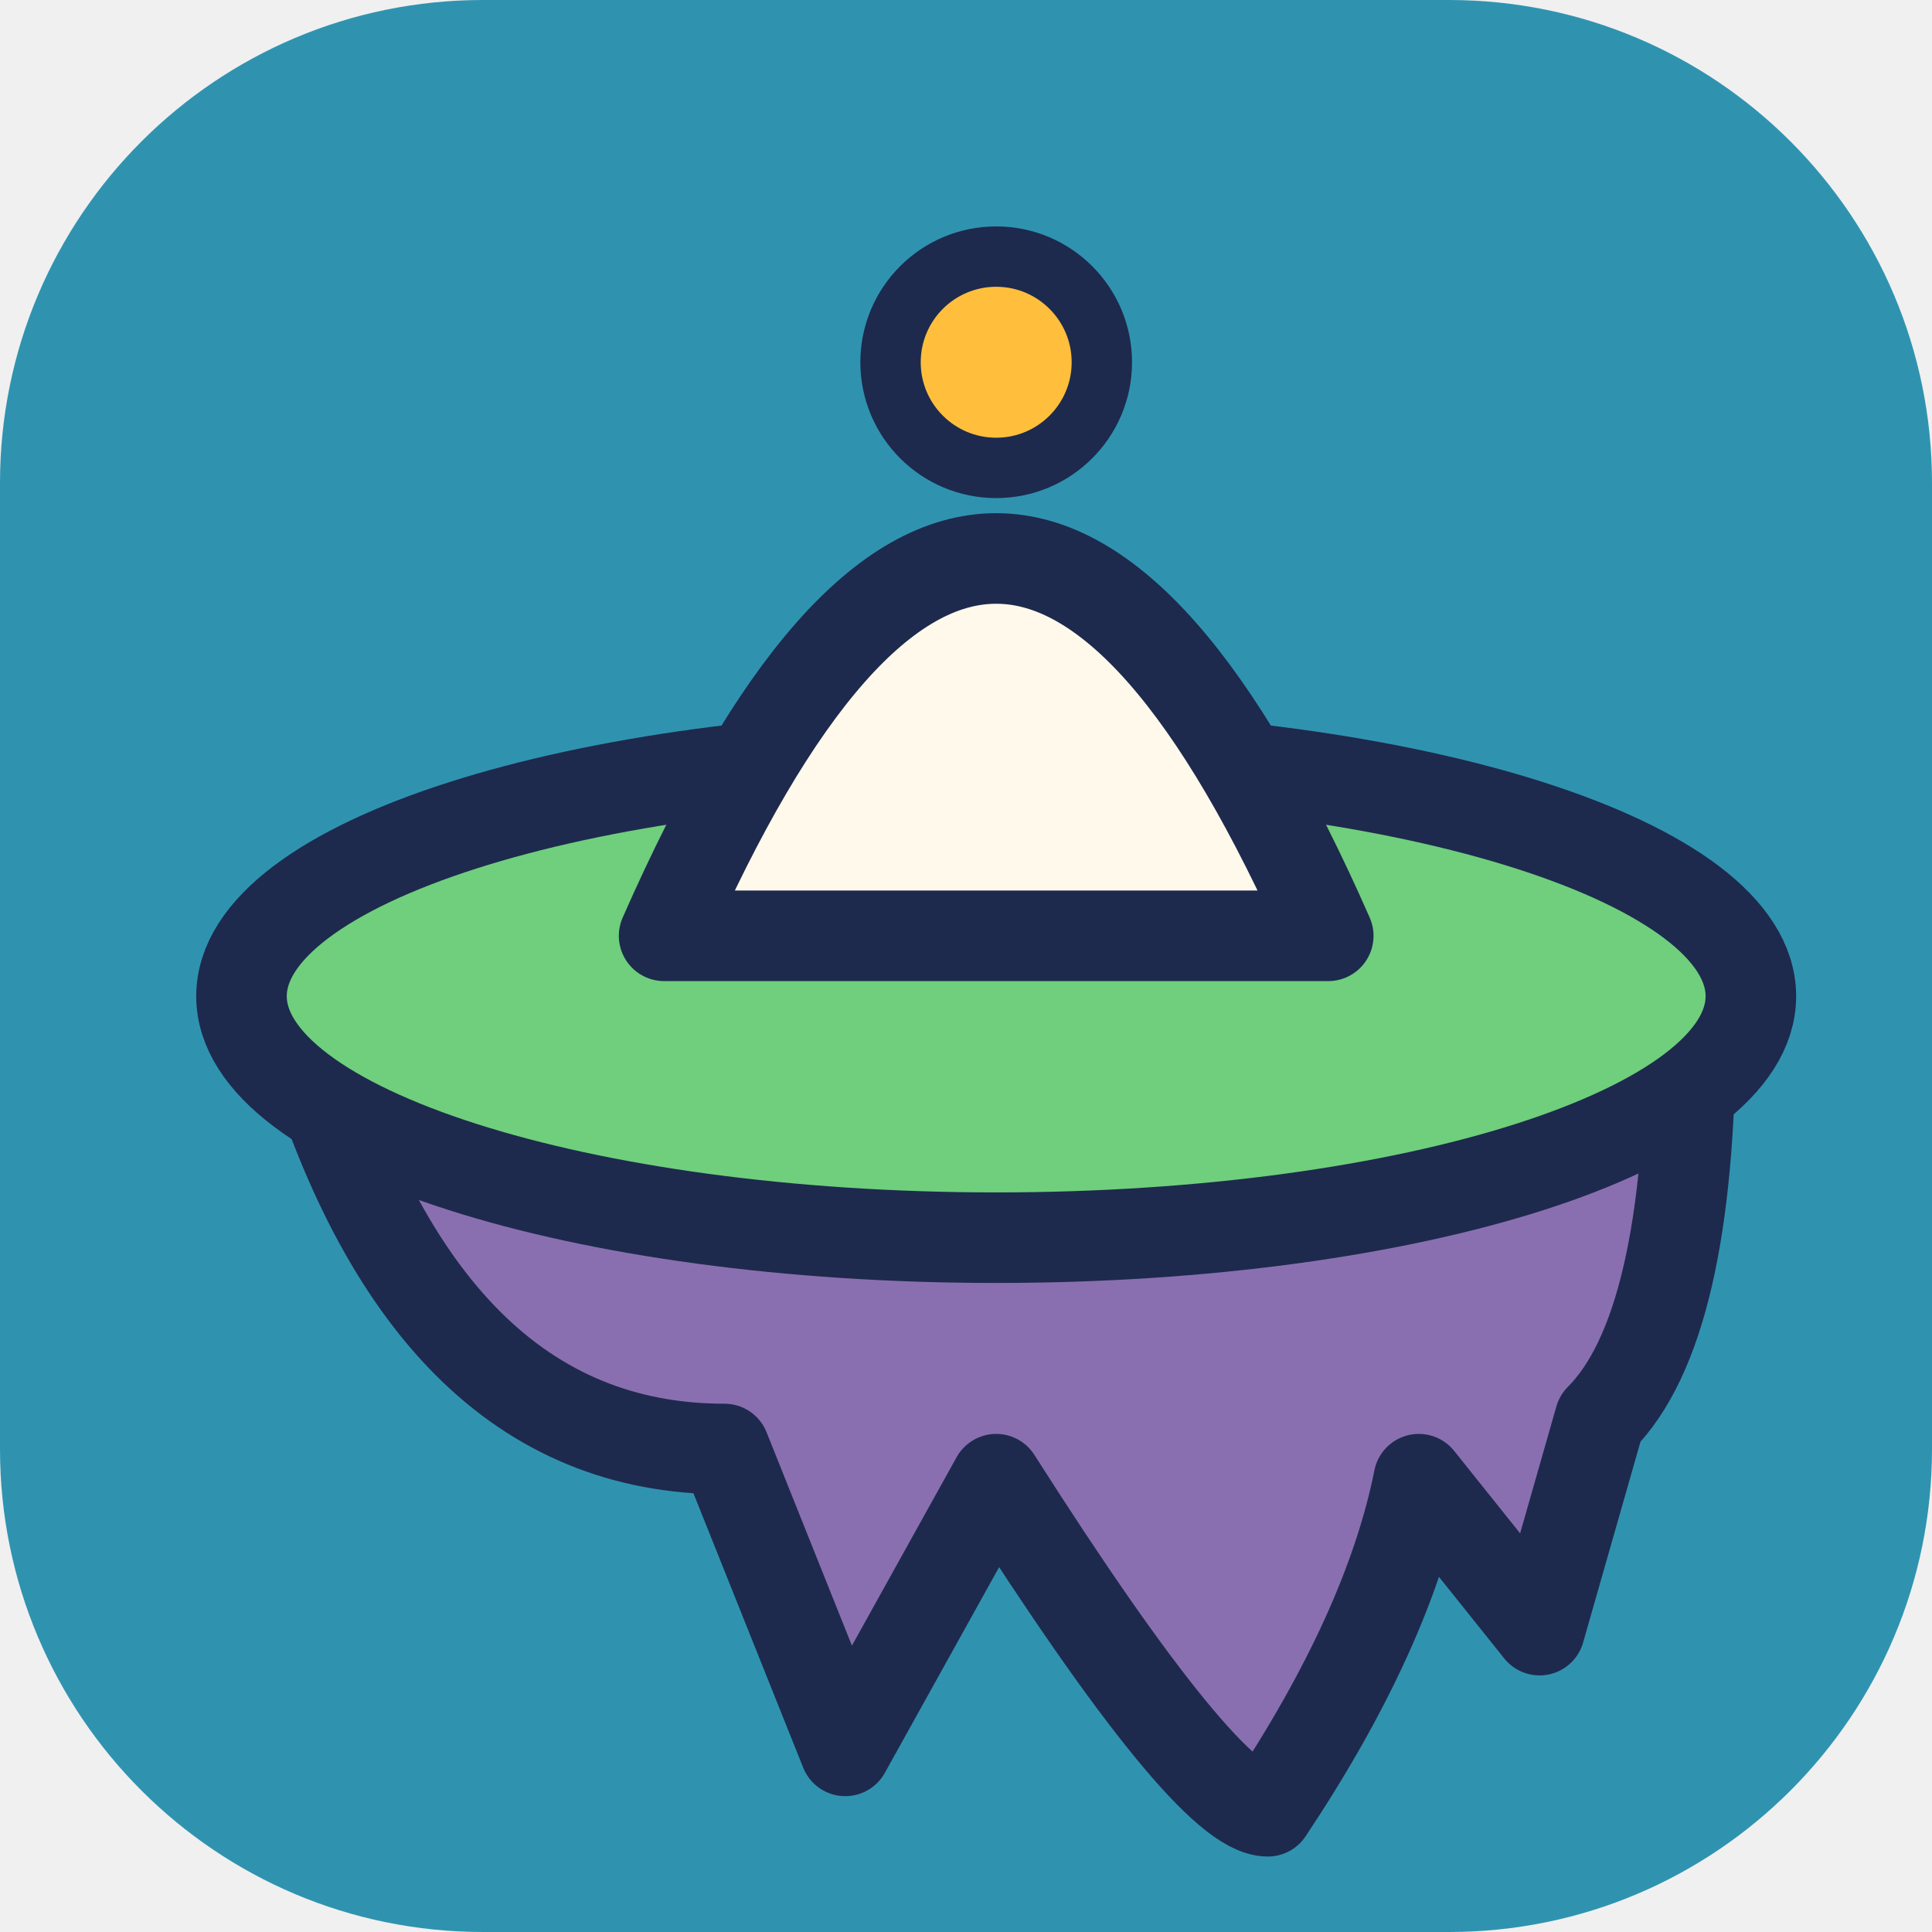
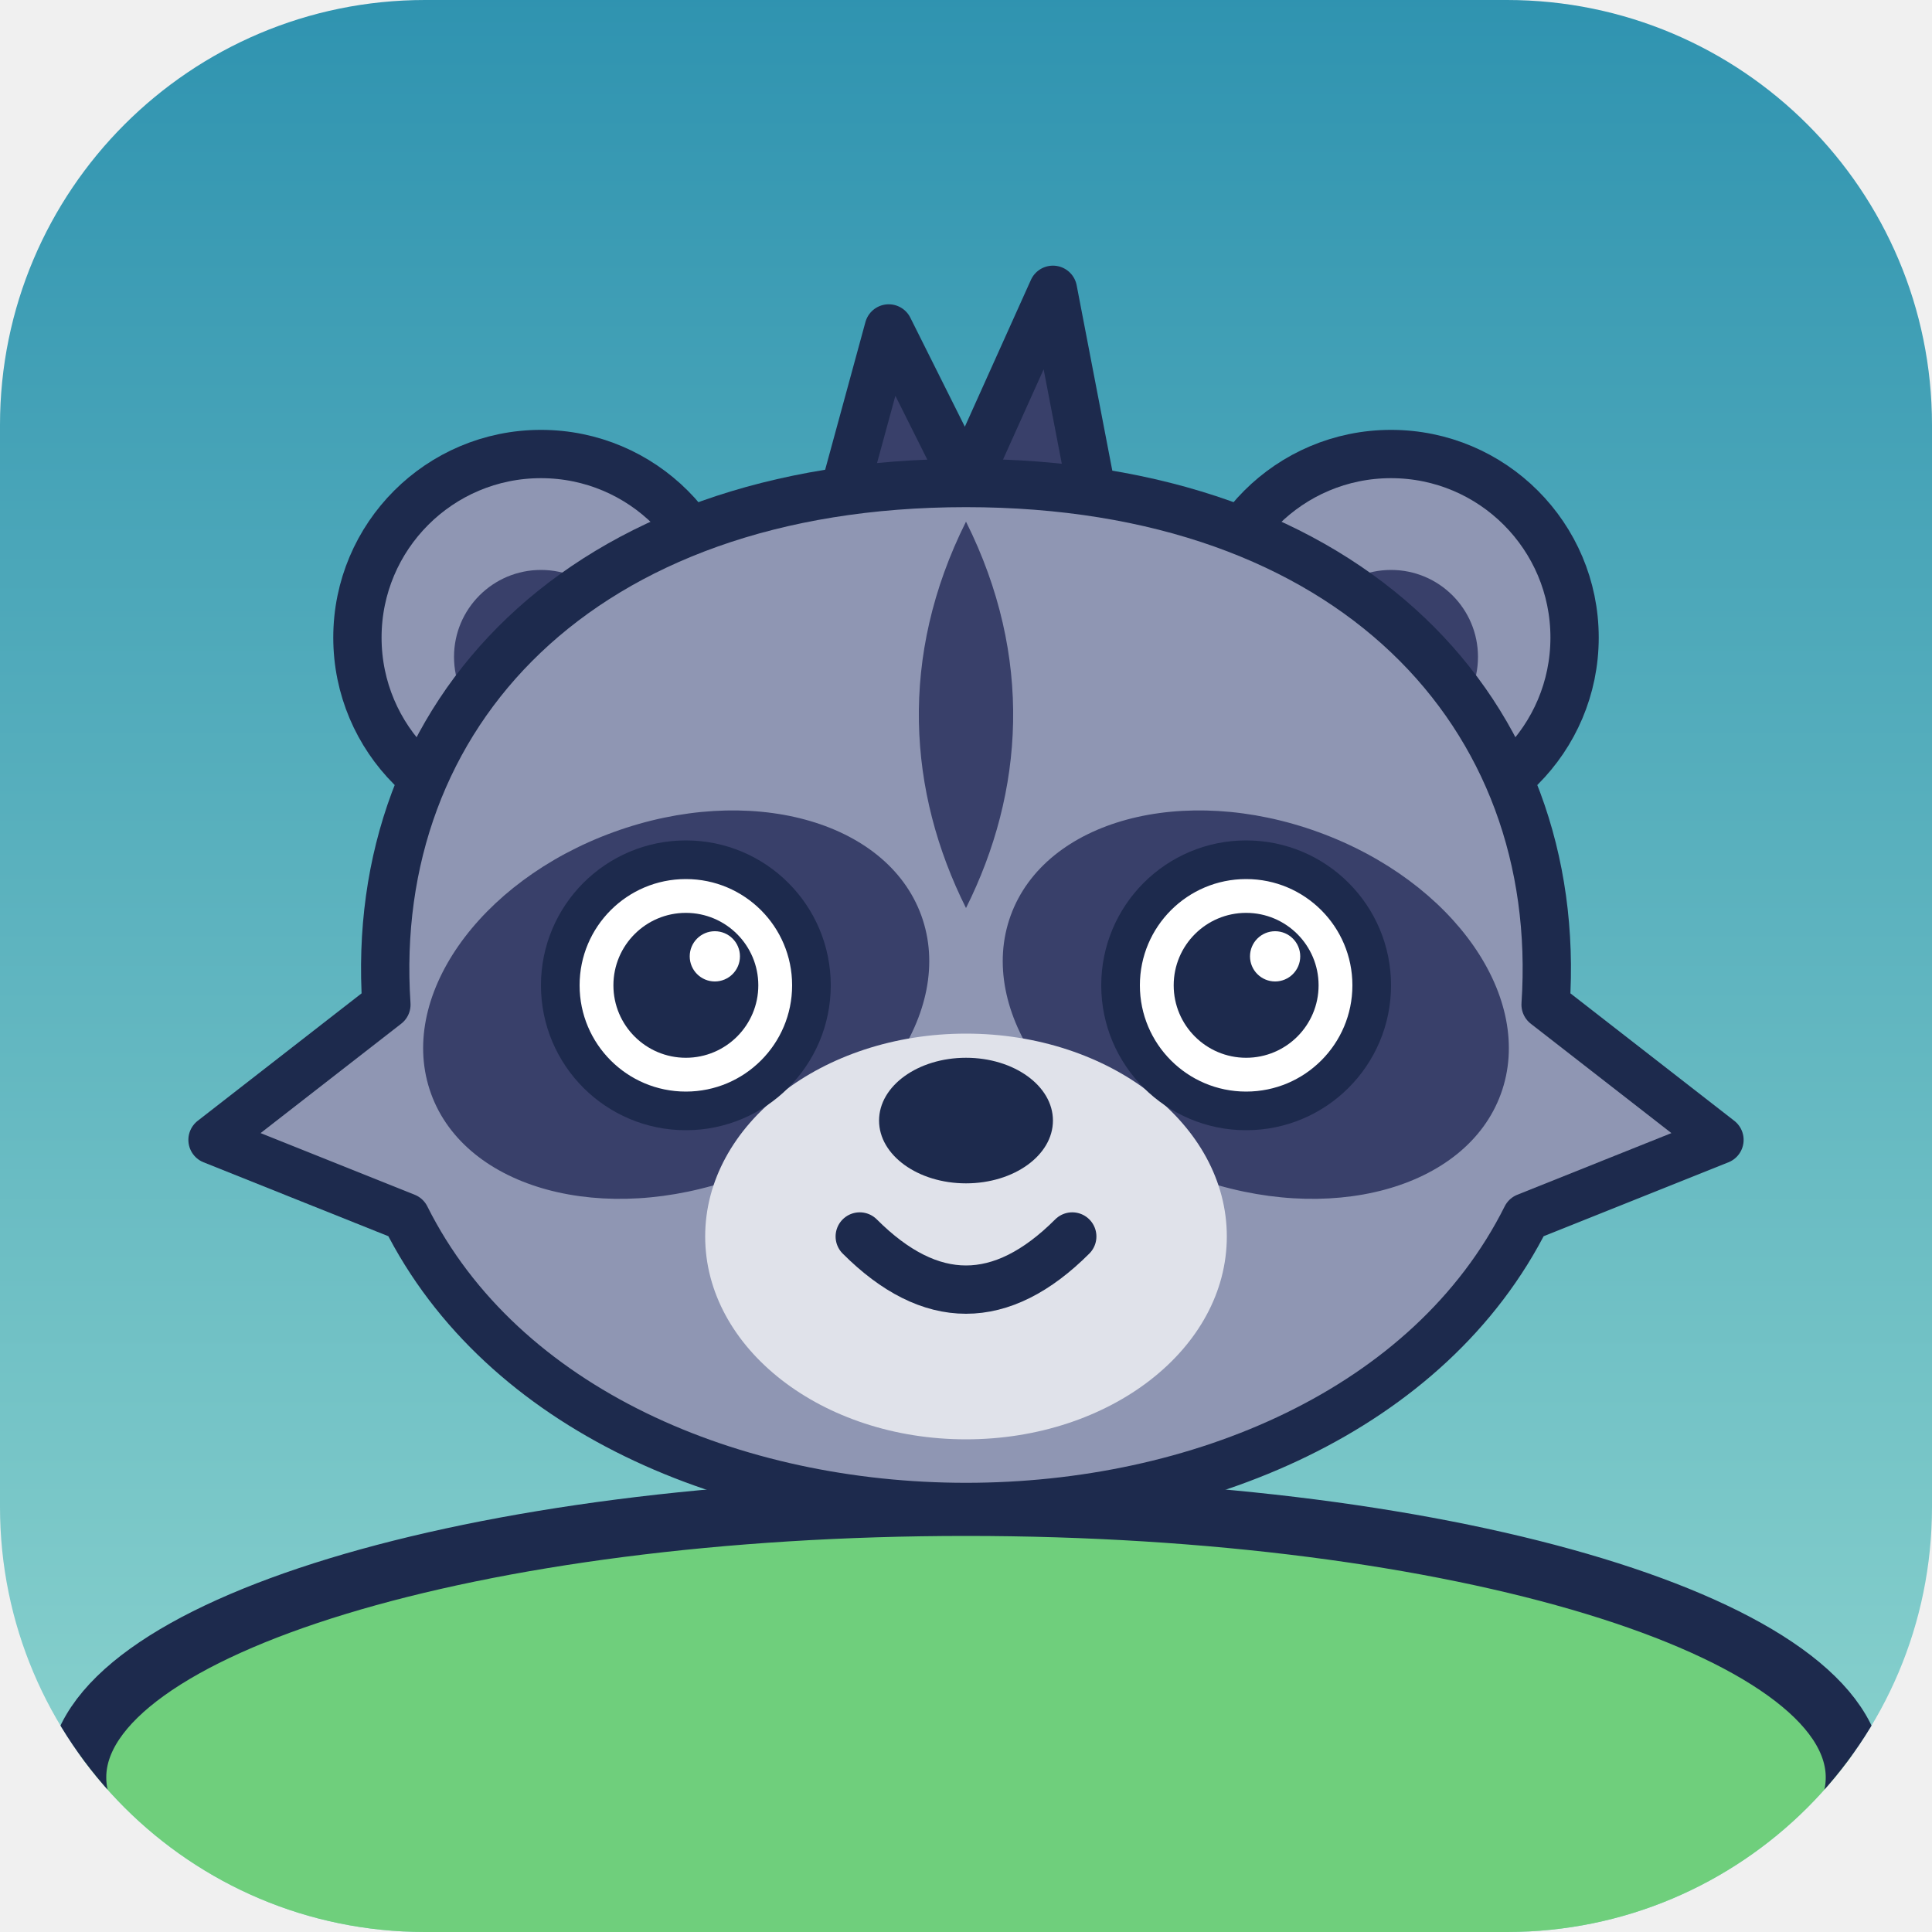
- <svg xmlns="http://www.w3.org/2000/svg" viewBox="0 0 64 64">
-   <rect width="64" height="64" rx="16" fill="#2f93b0" />
-   <path d="M10 34 Q14 48 24 48 L28 58 L33 49 Q40 60 42 60 Q46 54 47 49 L51 54 L53 47 Q56 44 56 34 Z" fill="#8a6fb0" stroke="#1d2a4d" stroke-width="3" stroke-linejoin="round" />
-   <ellipse cx="33" cy="33" rx="25" ry="8" fill="#6fcf7c" stroke="#1d2a4d" stroke-width="3" />
-   <path d="M22 31 Q33 6 44 31 Z" fill="#fff9ec" stroke="#1d2a4d" stroke-width="3" stroke-linejoin="round" />
-   <circle cx="33" cy="12" r="3.5" fill="#ffbf3c" stroke="#1d2a4d" stroke-width="2" />
+ <svg xmlns="http://www.w3.org/2000/svg" viewBox="0 0 100 100">
+   <defs>
+     <linearGradient id="g" x1="0" y1="0" x2="0" y2="1">
+       <stop offset="0" stop-color="#2f93b0" />
+       <stop offset="1" stop-color="#8fd6cf" />
+     </linearGradient>
+   </defs>
+   <rect width="100" height="100" rx="22" fill="url(#g)" />
+   <clipPath id="c">
+     <rect width="100" height="100" rx="22" />
+   </clipPath>
+   <g clip-path="url(#c)">
+     <ellipse cx="50" cy="92" rx="46" ry="14" fill="#6fcf7c" stroke="#1d2a4d" stroke-width="3" />
+     <g transform="translate(0 6) scale(0.5)">
+       <path d="M86 44 L92 22 L100 38 L109 18 L114 44 Z" fill="#39406a" stroke="#1d2a4d" stroke-width="5" stroke-linejoin="round" stroke-linecap="round" />
+       <circle cx="56" cy="54" r="19" fill="#8f96b3" stroke="#1d2a4d" stroke-width="5" stroke-linejoin="round" stroke-linecap="round" />
+       <circle cx="56" cy="56" r="9" fill="#39406a" />
+       <circle cx="144" cy="54" r="19" fill="#8f96b3" stroke="#1d2a4d" stroke-width="5" stroke-linejoin="round" stroke-linecap="round" />
+       <circle cx="144" cy="56" r="9" fill="#39406a" />
+       <path d="M100 38 C140 38 162 62 160 92 L178 106 L158 114 C148 134 124 144 100 144 C76 144 52 134 42 114 L22 106 L40 92 C38 62 60 38 100 38 Z" fill="#8f96b3" stroke="#1d2a4d" stroke-width="5" stroke-linejoin="round" stroke-linecap="round" />
+       <path d="M100 42 C107 56 106 70 100 82 C94 70 93 56 100 42 Z" fill="#39406a" />
+       <ellipse cx="70" cy="92" rx="27" ry="19" transform="rotate(-20 70 92)" fill="#39406a" />
+       <ellipse cx="130" cy="92" rx="27" ry="19" transform="rotate(20 130 92)" fill="#39406a" />
+       <ellipse cx="100" cy="116" rx="27" ry="21" fill="#e0e2ea" />
+       <ellipse cx="100" cy="104" rx="9" ry="6.5" fill="#1d2a4d" />
+       <g transform="translate(100 90)">
+         <g class="ch-eyes ch-blink">
+           <circle cx="-29" cy="0" r="13" fill="#fff" stroke="#1d2a4d" stroke-width="4" />
+           <circle cx="-29" cy="0" r="7.5" fill="#1d2a4d" />
+           <circle cx="-26" cy="-3" r="2.6" fill="#fff" />
+           <circle cx="29" cy="0" r="13" fill="#fff" stroke="#1d2a4d" stroke-width="4" />
+           <circle cx="29" cy="0" r="7.5" fill="#1d2a4d" />
+           <circle cx="32" cy="-3" r="2.6" fill="#fff" />
+         </g>
+         <path d="M-11 26 Q0 37 11 26" fill="none" stroke="#1d2a4d" stroke-width="5" stroke-linejoin="round" stroke-linecap="round" />
+       </g>
+     </g>
+   </g>
</svg>
